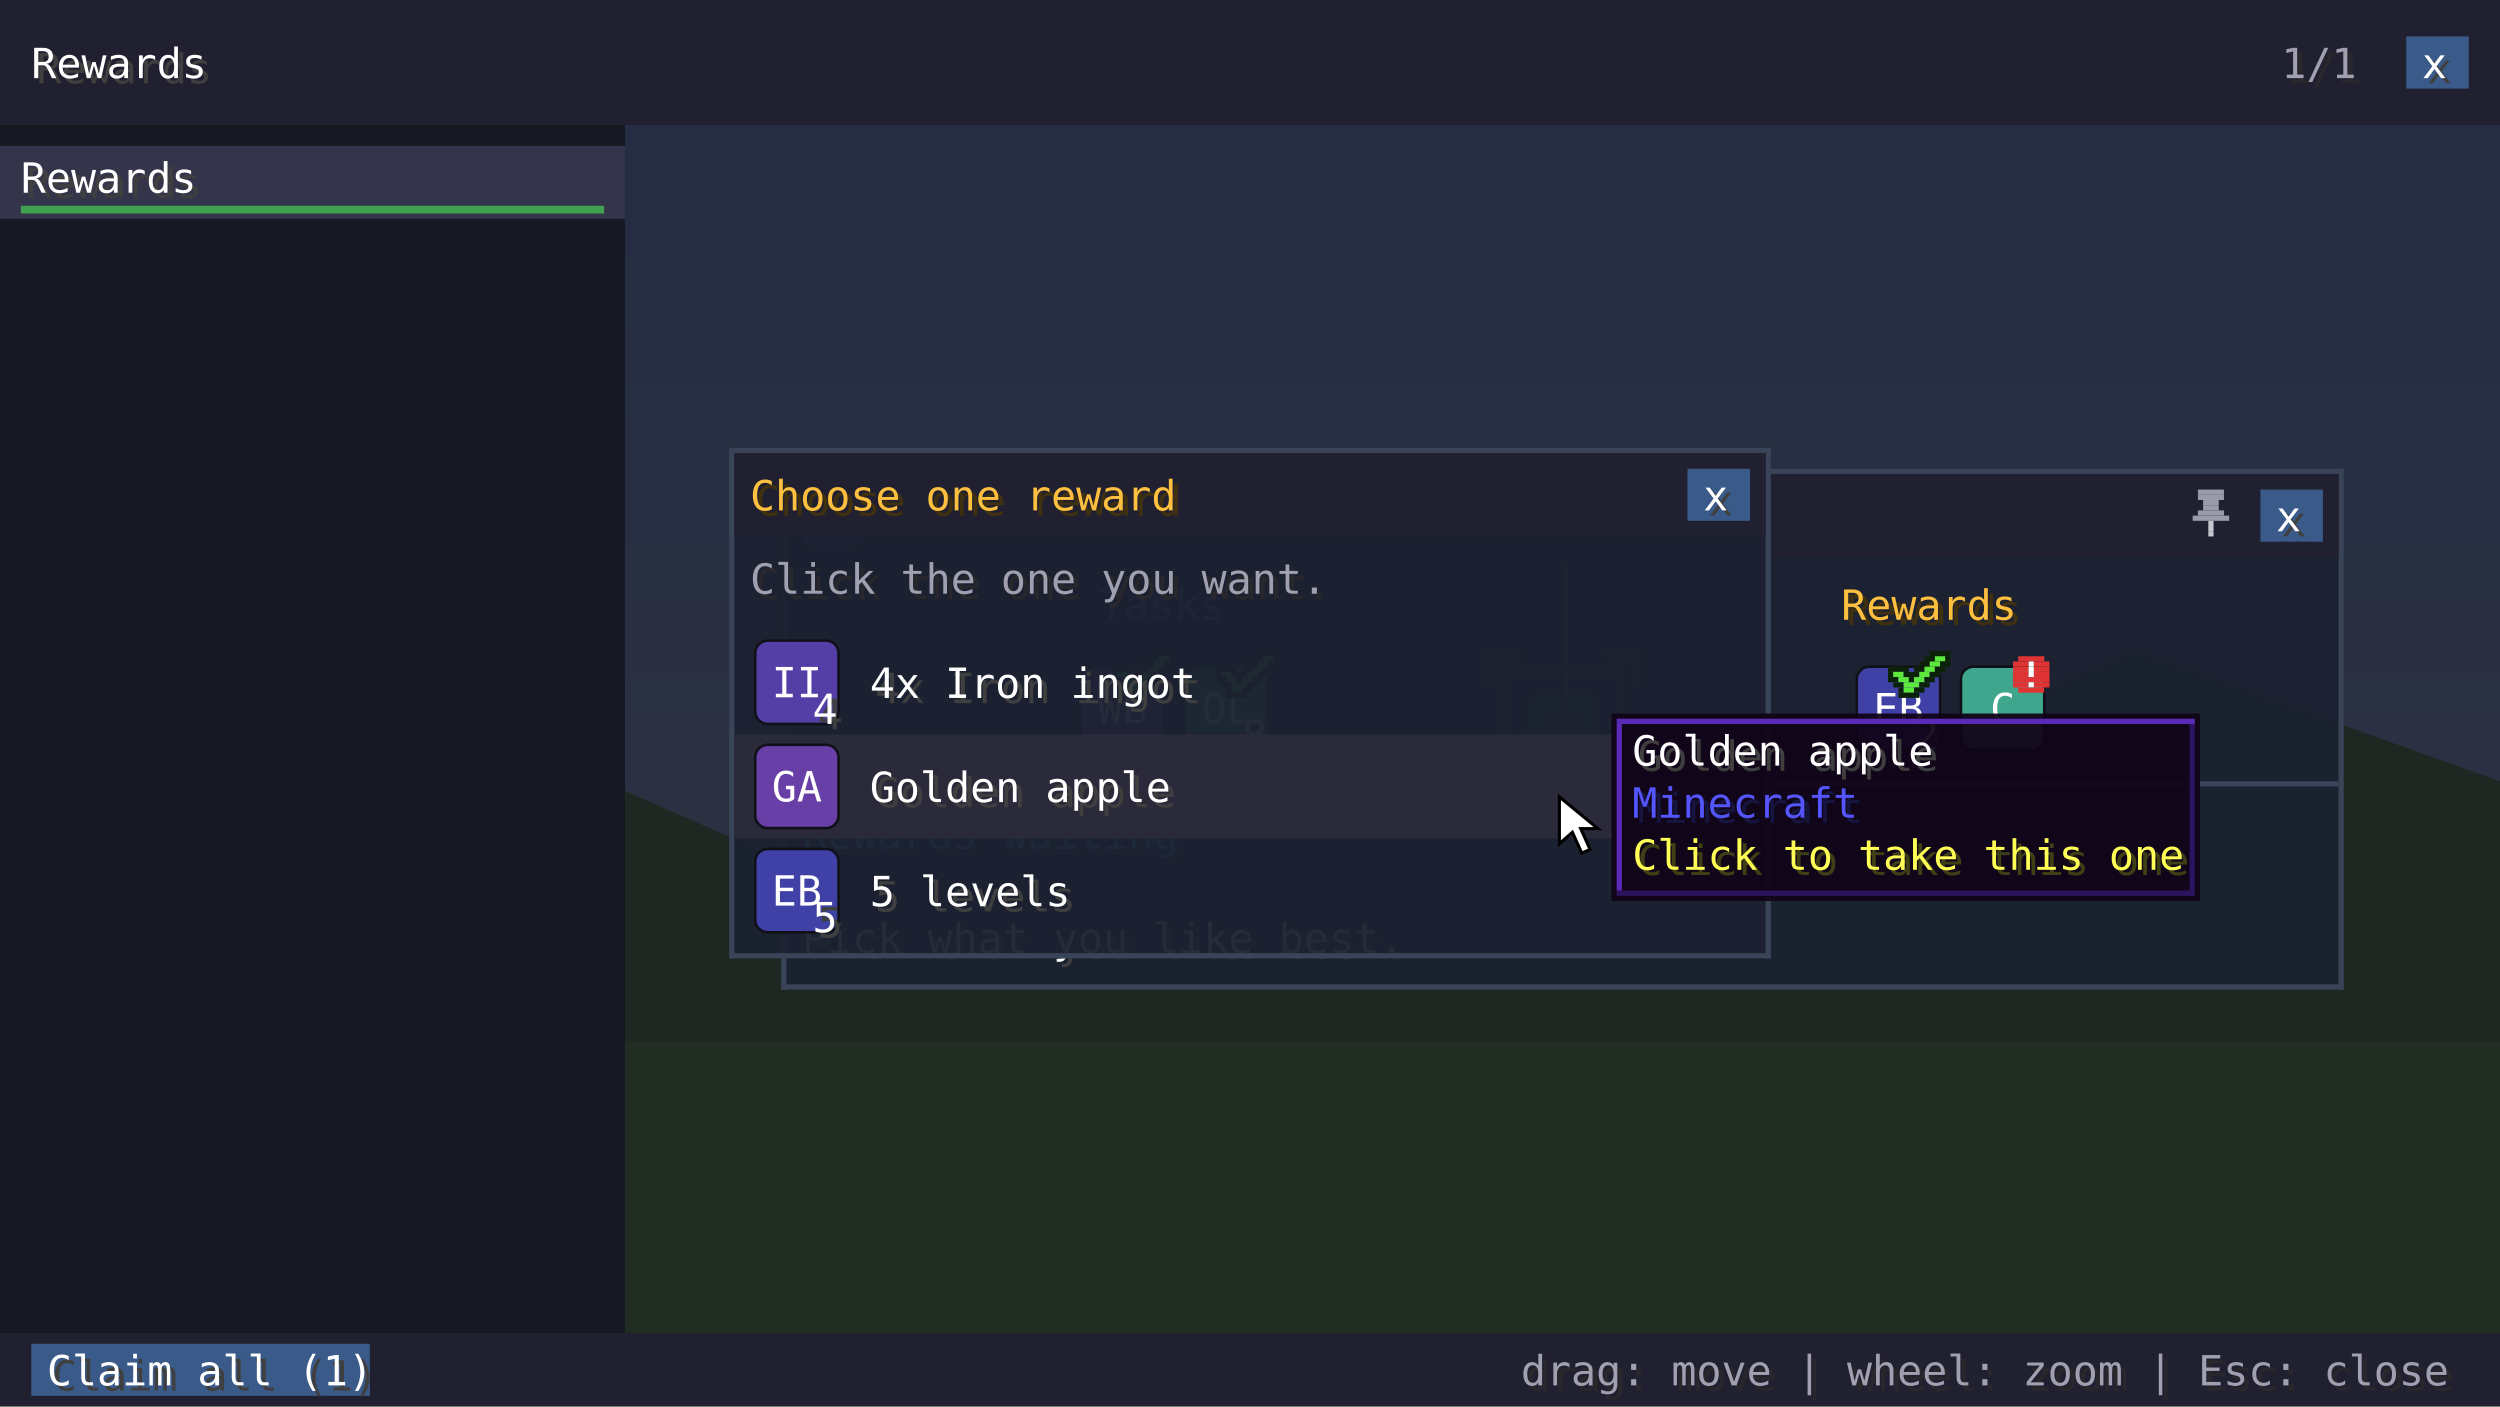
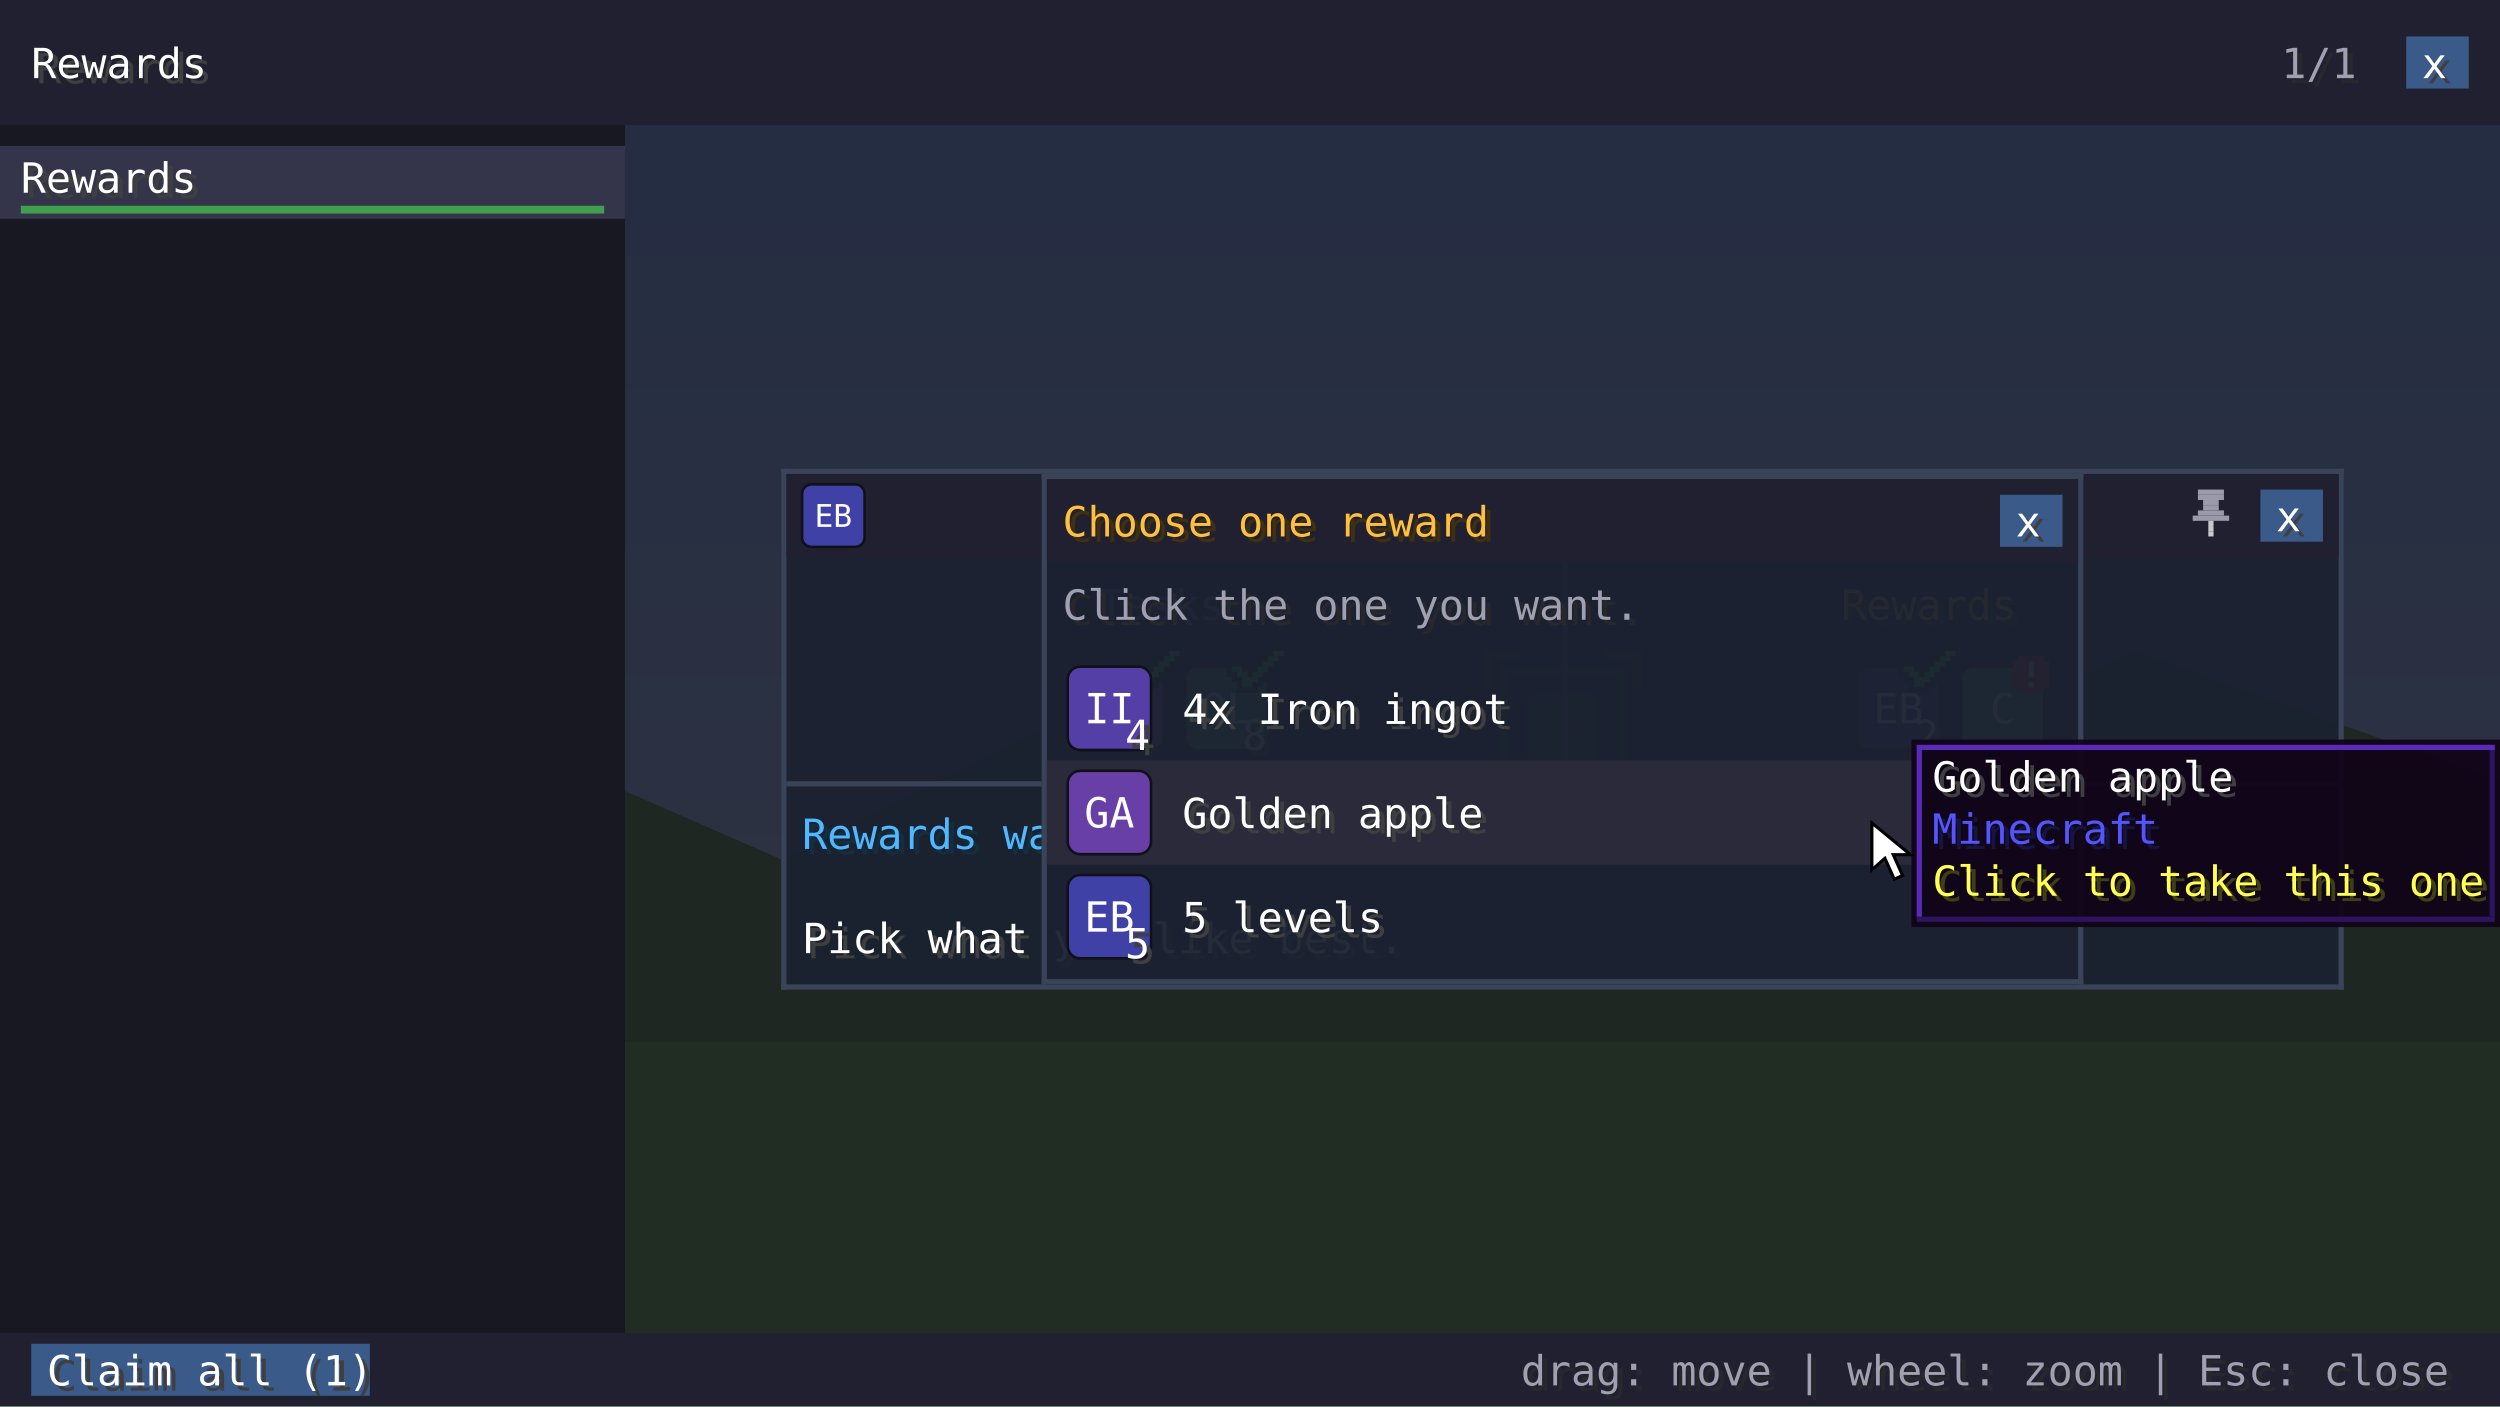
<svg xmlns="http://www.w3.org/2000/svg" viewBox="0 0 480 270" width="960" height="540" font-family="Consolas, 'DejaVu Sans Mono', monospace">
  <defs>
    <linearGradient id="sky" x1="0" y1="0" x2="0" y2="1">
      <stop offset="0" stop-color="#78a7ff" />
      <stop offset="1" stop-color="#c8dcff" />
    </linearGradient>
  </defs>
  <rect width="480" height="270" fill="url(#sky)" />
  <path d="M0 170 L70 130 L150 165 L240 120 L330 160 L410 125 L480 150 L480 270 L0 270 Z" fill="#5d8f4a" />
  <rect y="200" width="480" height="70" fill="#6aa84f" />
  <rect x="0.00" y="0.00" width="480.00" height="270.00" fill="#101018" fill-opacity="0.816" />
  <polygon points="288.00,152.00 312.00,152.00 312.00,128.00 288.00,128.00" fill="#50b8ff" fill-opacity="1.000" />
  <polygon points="289.50,150.50 310.50,150.50 310.50,129.50 289.50,129.50" fill="#262632" fill-opacity="1.000" />
  <rect x="292.80" y="132.80" width="14.40" height="14.40" rx="2.16" fill="hsl(239, 45%, 45%)" stroke="#101018" stroke-width="0.5" />
  <text x="300.00" y="142.59" font-size="7.20" text-anchor="middle" fill="#ffffff">EB</text>
  <rect x="284.82" y="124.82" width="7.20" height="1.68" fill="#ffffff" fill-opacity="1.000" />
  <rect x="284.82" y="124.82" width="1.68" height="7.20" fill="#ffffff" fill-opacity="1.000" />
  <rect x="307.98" y="124.82" width="7.20" height="1.68" fill="#ffffff" fill-opacity="1.000" />
  <rect x="313.50" y="124.82" width="1.68" height="7.20" fill="#ffffff" fill-opacity="1.000" />
  <rect x="284.82" y="153.50" width="7.20" height="1.68" fill="#ffffff" fill-opacity="1.000" />
  <rect x="284.82" y="147.98" width="1.68" height="7.20" fill="#ffffff" fill-opacity="1.000" />
  <rect x="307.98" y="153.50" width="7.20" height="1.68" fill="#ffffff" fill-opacity="1.000" />
  <rect x="313.50" y="147.98" width="1.68" height="7.20" fill="#ffffff" fill-opacity="1.000" />
  <rect x="0.00" y="24.00" width="120.00" height="232.00" fill="#181822" fill-opacity="1.000" />
  <rect x="0.00" y="28.00" width="120.00" height="14.00" fill="#34344a" fill-opacity="1.000" />
  <text x="5.00" y="38.00" font-size="8" textLength="42.00" lengthAdjust="spacingAndGlyphs" fill="#3f3f3f">Rewards</text>
  <text x="4.00" y="37.00" font-size="8" textLength="42.00" lengthAdjust="spacingAndGlyphs" fill="#ffffff">Rewards</text>
  <rect x="4.00" y="39.50" width="112.00" height="1.50" fill="#30303c" fill-opacity="1.000" />
  <rect x="4.00" y="39.50" width="112.00" height="1.50" fill="#40a050" fill-opacity="1.000" />
  <rect x="0.00" y="0.00" width="480.00" height="24.00" fill="#202030" fill-opacity="1.000" />
  <rect x="462.00" y="7.00" width="12.00" height="10.00" fill="#3a5a8a" fill-opacity="1.000" />
  <text x="466.00" y="16.00" font-size="8" textLength="6.00" lengthAdjust="spacingAndGlyphs" fill="#3f3f3f">x</text>
  <text x="465.00" y="15.00" font-size="8" textLength="6.00" lengthAdjust="spacingAndGlyphs" fill="#ffffff">x</text>
  <text x="439.00" y="16.00" font-size="8" textLength="18.00" lengthAdjust="spacingAndGlyphs" fill="#28282c">1/1</text>
  <text x="438.00" y="15.00" font-size="8" textLength="18.00" lengthAdjust="spacingAndGlyphs" fill="#a0a0b0">1/1</text>
  <text x="7.00" y="16.00" font-size="8" textLength="42.00" lengthAdjust="spacingAndGlyphs" fill="#3f3f3f">Rewards</text>
  <text x="6.00" y="15.00" font-size="8" textLength="42.00" lengthAdjust="spacingAndGlyphs" fill="#ffffff">Rewards</text>
  <rect x="0.00" y="256.00" width="480.00" height="14.00" fill="#202030" fill-opacity="1.000" />
  <rect x="6.00" y="258.00" width="65.00" height="10.00" fill="#3a5a8a" fill-opacity="1.000" />
  <text x="10.00" y="267.00" font-size="8" textLength="59.00" lengthAdjust="spacingAndGlyphs" fill="#3f3f3f">Claim all (1)</text>
  <text x="9.00" y="266.00" font-size="8" textLength="59.00" lengthAdjust="spacingAndGlyphs" fill="#ffffff">Claim all (1)</text>
  <text x="293.00" y="267.00" font-size="8" textLength="182.00" lengthAdjust="spacingAndGlyphs" fill="#28282c">drag: move | wheel: zoom | Esc: close</text>
  <text x="292.00" y="266.00" font-size="8" textLength="182.00" lengthAdjust="spacingAndGlyphs" fill="#a0a0b0">drag: move | wheel: zoom | Esc: close</text>
  <rect x="150.00" y="90.00" width="300.00" height="100.00" fill="#1c2230" fill-opacity="0.957" />
  <rect x="150.00" y="90.00" width="300.00" height="1.00" fill="#3a4458" fill-opacity="1.000" />
  <rect x="150.00" y="189.00" width="300.00" height="1.00" fill="#3a4458" fill-opacity="1.000" />
  <rect x="150.00" y="90.00" width="1.00" height="100.00" fill="#3a4458" fill-opacity="1.000" />
  <rect x="449.00" y="90.00" width="1.00" height="100.00" fill="#3a4458" fill-opacity="1.000" />
  <rect x="151.00" y="91.00" width="298.00" height="16.00" fill="#202030" fill-opacity="1.000" />
  <rect x="154.00" y="93.00" width="12.00" height="12.00" rx="1.80" fill="hsl(239, 45%, 45%)" stroke="#101018" stroke-width="0.5" />
  <text x="160.00" y="101.16" font-size="6.00" text-anchor="middle" fill="#ffffff">EB</text>
  <rect x="434.00" y="94.00" width="12.00" height="10.00" fill="#3a5a8a" fill-opacity="1.000" />
  <text x="438.00" y="103.00" font-size="8" textLength="6.00" lengthAdjust="spacingAndGlyphs" fill="#3f3f3f">x</text>
  <text x="437.00" y="102.00" font-size="8" textLength="6.00" lengthAdjust="spacingAndGlyphs" fill="#ffffff">x</text>
  <rect x="422.00" y="94.00" width="5.00" height="1.00" fill="#9a9aaa" fill-opacity="1.000" />
  <rect x="422.00" y="95.00" width="5.00" height="1.00" fill="#9a9aaa" fill-opacity="1.000" />
  <rect x="423.00" y="96.00" width="3.00" height="1.00" fill="#9a9aaa" fill-opacity="1.000" />
  <rect x="423.00" y="97.00" width="3.00" height="1.00" fill="#9a9aaa" fill-opacity="1.000" />
  <rect x="422.00" y="98.00" width="5.00" height="1.00" fill="#9a9aaa" fill-opacity="1.000" />
  <rect x="421.00" y="99.00" width="7.00" height="1.00" fill="#9a9aaa" fill-opacity="1.000" />
  <rect x="424.00" y="100.00" width="1.00" height="1.00" fill="#c8c8d0" fill-opacity="1.000" />
  <rect x="424.00" y="101.00" width="1.00" height="1.00" fill="#c8c8d0" fill-opacity="1.000" />
  <rect x="424.00" y="102.00" width="1.00" height="1.00" fill="#c8c8d0" fill-opacity="1.000" />
  <text x="269.50" y="103.00" font-size="8" textLength="48.00" lengthAdjust="spacingAndGlyphs" fill="#3f3f3f">Seasoned</text>
  <text x="268.50" y="102.00" font-size="8" textLength="48.00" lengthAdjust="spacingAndGlyphs" fill="#ffffff">Seasoned</text>
  <rect x="300.00" y="108.00" width="1.00" height="42.00" fill="#3a4458" fill-opacity="1.000" />
  <rect x="151.00" y="150.00" width="298.00" height="1.00" fill="#3a4458" fill-opacity="1.000" />
  <text x="212.00" y="120.00" font-size="8" textLength="29.00" lengthAdjust="spacingAndGlyphs" fill="#1f1f3f">Tasks</text>
  <text x="211.00" y="119.00" font-size="8" textLength="29.00" lengthAdjust="spacingAndGlyphs" fill="#7c7cff">Tasks</text>
  <rect x="207.50" y="128.00" width="16.00" height="16.00" rx="2.40" fill="hsl(268, 45%, 45%)" stroke="#101018" stroke-width="0.5" />
  <text x="215.50" y="138.88" font-size="8.00" text-anchor="middle" fill="#ffffff">WB</text>
-   <rect x="221.50" y="125.00" width="4.00" height="1.00" fill="#0c2208" fill-opacity="1.000" />
-   <rect x="220.50" y="126.00" width="2.00" height="1.00" fill="#0c2208" fill-opacity="1.000" />
-   <rect x="222.50" y="126.00" width="2.00" height="1.00" fill="#5ce83c" fill-opacity="1.000" />
-   <rect x="224.50" y="126.00" width="1.00" height="1.00" fill="#0c2208" fill-opacity="1.000" />
-   <rect x="219.50" y="127.00" width="2.00" height="1.00" fill="#0c2208" fill-opacity="1.000" />
-   <rect x="221.50" y="127.00" width="2.00" height="1.00" fill="#5ce83c" fill-opacity="1.000" />
-   <rect x="223.50" y="127.00" width="2.00" height="1.00" fill="#0c2208" fill-opacity="1.000" />
-   <rect x="213.50" y="128.00" width="4.00" height="1.00" fill="#0c2208" fill-opacity="1.000" />
-   <rect x="218.50" y="128.00" width="2.00" height="1.00" fill="#0c2208" fill-opacity="1.000" />
-   <rect x="220.50" y="128.00" width="2.00" height="1.00" fill="#5ce83c" fill-opacity="1.000" />
-   <rect x="222.50" y="128.00" width="2.00" height="1.00" fill="#0c2208" fill-opacity="1.000" />
-   <rect x="213.50" y="129.00" width="1.00" height="1.00" fill="#0c2208" fill-opacity="1.000" />
-   <rect x="214.50" y="129.00" width="2.00" height="1.00" fill="#5ce83c" fill-opacity="1.000" />
-   <rect x="216.50" y="129.00" width="3.00" height="1.00" fill="#0c2208" fill-opacity="1.000" />
-   <rect x="219.50" y="129.00" width="2.00" height="1.00" fill="#5ce83c" fill-opacity="1.000" />
-   <rect x="221.50" y="129.00" width="2.00" height="1.00" fill="#0c2208" fill-opacity="1.000" />
-   <rect x="213.50" y="130.00" width="2.00" height="1.00" fill="#0c2208" fill-opacity="1.000" />
-   <rect x="215.50" y="130.00" width="2.00" height="1.00" fill="#5ce83c" fill-opacity="1.000" />
-   <rect x="217.50" y="130.00" width="1.00" height="1.00" fill="#0c2208" fill-opacity="1.000" />
-   <rect x="218.50" y="130.00" width="2.00" height="1.00" fill="#5ce83c" fill-opacity="1.000" />
-   <rect x="220.50" y="130.00" width="2.00" height="1.00" fill="#0c2208" fill-opacity="1.000" />
-   <rect x="214.50" y="131.00" width="2.00" height="1.00" fill="#0c2208" fill-opacity="1.000" />
-   <rect x="216.50" y="131.00" width="3.00" height="1.00" fill="#5ce83c" fill-opacity="1.000" />
-   <rect x="219.50" y="131.00" width="2.00" height="1.00" fill="#0c2208" fill-opacity="1.000" />
-   <rect x="215.50" y="132.00" width="1.00" height="1.00" fill="#0c2208" fill-opacity="1.000" />
-   <rect x="216.50" y="132.00" width="2.00" height="1.00" fill="#5ce83c" fill-opacity="1.000" />
-   <rect x="218.50" y="132.00" width="2.00" height="1.00" fill="#0c2208" fill-opacity="1.000" />
-   <rect x="215.50" y="133.00" width="4.00" height="1.00" fill="#0c2208" fill-opacity="1.000" />
+   <rect x="223.50" y="124.00" width="4.00" height="1.00" fill="#0c2208" fill-opacity="1.000" />
+   <rect x="222.50" y="125.00" width="2.00" height="1.00" fill="#0c2208" fill-opacity="1.000" />
+   <rect x="224.50" y="125.00" width="2.00" height="1.00" fill="#5ce83c" fill-opacity="1.000" />
+   <rect x="226.50" y="125.00" width="1.00" height="1.00" fill="#0c2208" fill-opacity="1.000" />
+   <rect x="221.50" y="126.00" width="2.00" height="1.00" fill="#0c2208" fill-opacity="1.000" />
+   <rect x="223.50" y="126.00" width="2.00" height="1.00" fill="#5ce83c" fill-opacity="1.000" />
+   <rect x="225.50" y="126.00" width="2.00" height="1.00" fill="#0c2208" fill-opacity="1.000" />
+   <rect x="215.50" y="127.00" width="4.00" height="1.00" fill="#0c2208" fill-opacity="1.000" />
+   <rect x="220.50" y="127.00" width="2.00" height="1.00" fill="#0c2208" fill-opacity="1.000" />
+   <rect x="222.50" y="127.00" width="2.00" height="1.00" fill="#5ce83c" fill-opacity="1.000" />
+   <rect x="224.50" y="127.00" width="2.00" height="1.00" fill="#0c2208" fill-opacity="1.000" />
+   <rect x="215.50" y="128.00" width="1.00" height="1.00" fill="#0c2208" fill-opacity="1.000" />
+   <rect x="216.50" y="128.00" width="2.00" height="1.00" fill="#5ce83c" fill-opacity="1.000" />
+   <rect x="218.50" y="128.00" width="3.00" height="1.00" fill="#0c2208" fill-opacity="1.000" />
+   <rect x="221.50" y="128.00" width="2.00" height="1.00" fill="#5ce83c" fill-opacity="1.000" />
+   <rect x="223.50" y="128.00" width="2.00" height="1.00" fill="#0c2208" fill-opacity="1.000" />
+   <rect x="215.50" y="129.00" width="2.00" height="1.00" fill="#0c2208" fill-opacity="1.000" />
+   <rect x="217.50" y="129.00" width="2.00" height="1.00" fill="#5ce83c" fill-opacity="1.000" />
+   <rect x="219.50" y="129.00" width="1.00" height="1.00" fill="#0c2208" fill-opacity="1.000" />
+   <rect x="220.50" y="129.00" width="2.00" height="1.00" fill="#5ce83c" fill-opacity="1.000" />
+   <rect x="222.50" y="129.00" width="2.00" height="1.00" fill="#0c2208" fill-opacity="1.000" />
+   <rect x="216.50" y="130.00" width="2.00" height="1.00" fill="#0c2208" fill-opacity="1.000" />
+   <rect x="218.50" y="130.00" width="3.00" height="1.00" fill="#5ce83c" fill-opacity="1.000" />
+   <rect x="221.50" y="130.00" width="2.00" height="1.00" fill="#0c2208" fill-opacity="1.000" />
+   <rect x="217.50" y="131.00" width="1.00" height="1.00" fill="#0c2208" fill-opacity="1.000" />
+   <rect x="218.50" y="131.00" width="2.00" height="1.00" fill="#5ce83c" fill-opacity="1.000" />
+   <rect x="220.50" y="131.00" width="2.00" height="1.00" fill="#0c2208" fill-opacity="1.000" />
+   <rect x="217.50" y="132.00" width="4.00" height="1.00" fill="#0c2208" fill-opacity="1.000" />
  <rect x="227.50" y="128.00" width="16.00" height="16.00" rx="2.40" fill="hsl(170, 45%, 45%)" stroke="#101018" stroke-width="0.5" />
  <text x="235.50" y="138.88" font-size="8.00" text-anchor="middle" fill="#ffffff">OL</text>
  <text x="239.50" y="145.00" font-size="8" textLength="6.00" lengthAdjust="spacingAndGlyphs" fill="#3f3f3f">8</text>
  <text x="238.50" y="144.00" font-size="8" textLength="6.00" lengthAdjust="spacingAndGlyphs" fill="#ffffff">8</text>
-   <rect x="241.50" y="125.00" width="4.00" height="1.00" fill="#0c2208" fill-opacity="1.000" />
-   <rect x="240.50" y="126.00" width="2.00" height="1.00" fill="#0c2208" fill-opacity="1.000" />
-   <rect x="242.50" y="126.00" width="2.00" height="1.00" fill="#5ce83c" fill-opacity="1.000" />
-   <rect x="244.50" y="126.00" width="1.00" height="1.00" fill="#0c2208" fill-opacity="1.000" />
-   <rect x="239.50" y="127.00" width="2.00" height="1.00" fill="#0c2208" fill-opacity="1.000" />
-   <rect x="241.50" y="127.00" width="2.00" height="1.00" fill="#5ce83c" fill-opacity="1.000" />
-   <rect x="243.50" y="127.00" width="2.00" height="1.00" fill="#0c2208" fill-opacity="1.000" />
-   <rect x="233.50" y="128.00" width="4.00" height="1.00" fill="#0c2208" fill-opacity="1.000" />
-   <rect x="238.50" y="128.00" width="2.00" height="1.00" fill="#0c2208" fill-opacity="1.000" />
-   <rect x="240.50" y="128.00" width="2.00" height="1.00" fill="#5ce83c" fill-opacity="1.000" />
-   <rect x="242.50" y="128.00" width="2.00" height="1.00" fill="#0c2208" fill-opacity="1.000" />
-   <rect x="233.50" y="129.00" width="1.00" height="1.00" fill="#0c2208" fill-opacity="1.000" />
-   <rect x="234.50" y="129.00" width="2.00" height="1.00" fill="#5ce83c" fill-opacity="1.000" />
-   <rect x="236.50" y="129.00" width="3.00" height="1.00" fill="#0c2208" fill-opacity="1.000" />
-   <rect x="239.50" y="129.00" width="2.00" height="1.00" fill="#5ce83c" fill-opacity="1.000" />
-   <rect x="241.50" y="129.00" width="2.00" height="1.00" fill="#0c2208" fill-opacity="1.000" />
-   <rect x="233.50" y="130.00" width="2.00" height="1.00" fill="#0c2208" fill-opacity="1.000" />
-   <rect x="235.50" y="130.00" width="2.00" height="1.00" fill="#5ce83c" fill-opacity="1.000" />
-   <rect x="237.50" y="130.00" width="1.00" height="1.00" fill="#0c2208" fill-opacity="1.000" />
-   <rect x="238.50" y="130.00" width="2.00" height="1.00" fill="#5ce83c" fill-opacity="1.000" />
-   <rect x="240.50" y="130.00" width="2.00" height="1.00" fill="#0c2208" fill-opacity="1.000" />
-   <rect x="234.50" y="131.00" width="2.00" height="1.00" fill="#0c2208" fill-opacity="1.000" />
-   <rect x="236.50" y="131.00" width="3.00" height="1.00" fill="#5ce83c" fill-opacity="1.000" />
-   <rect x="239.50" y="131.00" width="2.00" height="1.00" fill="#0c2208" fill-opacity="1.000" />
-   <rect x="235.50" y="132.00" width="1.00" height="1.00" fill="#0c2208" fill-opacity="1.000" />
-   <rect x="236.50" y="132.00" width="2.00" height="1.00" fill="#5ce83c" fill-opacity="1.000" />
-   <rect x="238.50" y="132.00" width="2.00" height="1.00" fill="#0c2208" fill-opacity="1.000" />
-   <rect x="235.50" y="133.00" width="4.00" height="1.00" fill="#0c2208" fill-opacity="1.000" />
+   <rect x="243.50" y="124.00" width="4.00" height="1.00" fill="#0c2208" fill-opacity="1.000" />
+   <rect x="242.50" y="125.00" width="2.00" height="1.00" fill="#0c2208" fill-opacity="1.000" />
+   <rect x="244.50" y="125.00" width="2.00" height="1.00" fill="#5ce83c" fill-opacity="1.000" />
+   <rect x="246.50" y="125.00" width="1.00" height="1.00" fill="#0c2208" fill-opacity="1.000" />
+   <rect x="241.50" y="126.00" width="2.00" height="1.00" fill="#0c2208" fill-opacity="1.000" />
+   <rect x="243.50" y="126.00" width="2.00" height="1.00" fill="#5ce83c" fill-opacity="1.000" />
+   <rect x="245.50" y="126.00" width="2.00" height="1.00" fill="#0c2208" fill-opacity="1.000" />
+   <rect x="235.50" y="127.00" width="4.00" height="1.00" fill="#0c2208" fill-opacity="1.000" />
+   <rect x="240.50" y="127.00" width="2.00" height="1.00" fill="#0c2208" fill-opacity="1.000" />
+   <rect x="242.50" y="127.00" width="2.00" height="1.00" fill="#5ce83c" fill-opacity="1.000" />
+   <rect x="244.50" y="127.00" width="2.00" height="1.00" fill="#0c2208" fill-opacity="1.000" />
+   <rect x="235.50" y="128.00" width="1.00" height="1.00" fill="#0c2208" fill-opacity="1.000" />
+   <rect x="236.50" y="128.00" width="2.00" height="1.00" fill="#5ce83c" fill-opacity="1.000" />
+   <rect x="238.50" y="128.00" width="3.00" height="1.00" fill="#0c2208" fill-opacity="1.000" />
+   <rect x="241.50" y="128.00" width="2.00" height="1.00" fill="#5ce83c" fill-opacity="1.000" />
+   <rect x="243.50" y="128.00" width="2.00" height="1.00" fill="#0c2208" fill-opacity="1.000" />
+   <rect x="235.50" y="129.00" width="2.00" height="1.00" fill="#0c2208" fill-opacity="1.000" />
+   <rect x="237.50" y="129.00" width="2.00" height="1.00" fill="#5ce83c" fill-opacity="1.000" />
+   <rect x="239.50" y="129.00" width="1.00" height="1.00" fill="#0c2208" fill-opacity="1.000" />
+   <rect x="240.50" y="129.00" width="2.00" height="1.00" fill="#5ce83c" fill-opacity="1.000" />
+   <rect x="242.50" y="129.00" width="2.00" height="1.00" fill="#0c2208" fill-opacity="1.000" />
+   <rect x="236.50" y="130.00" width="2.00" height="1.00" fill="#0c2208" fill-opacity="1.000" />
+   <rect x="238.50" y="130.00" width="3.00" height="1.00" fill="#5ce83c" fill-opacity="1.000" />
+   <rect x="241.50" y="130.00" width="2.00" height="1.00" fill="#0c2208" fill-opacity="1.000" />
+   <rect x="237.50" y="131.00" width="1.00" height="1.00" fill="#0c2208" fill-opacity="1.000" />
+   <rect x="238.50" y="131.00" width="2.00" height="1.00" fill="#5ce83c" fill-opacity="1.000" />
+   <rect x="240.50" y="131.00" width="2.00" height="1.00" fill="#0c2208" fill-opacity="1.000" />
+   <rect x="237.50" y="132.00" width="4.00" height="1.00" fill="#0c2208" fill-opacity="1.000" />
  <text x="354.50" y="120.00" font-size="8" textLength="42.00" lengthAdjust="spacingAndGlyphs" fill="#3f3010">Rewards</text>
  <text x="353.50" y="119.00" font-size="8" textLength="42.00" lengthAdjust="spacingAndGlyphs" fill="#ffc040">Rewards</text>
  <rect x="356.50" y="128.00" width="16.00" height="16.00" rx="2.40" fill="hsl(239, 45%, 45%)" stroke="#101018" stroke-width="0.5" />
  <text x="364.50" y="138.88" font-size="8.00" text-anchor="middle" fill="#ffffff">EB</text>
  <text x="368.50" y="145.00" font-size="8" textLength="6.00" lengthAdjust="spacingAndGlyphs" fill="#3f3f3f">2</text>
  <text x="367.50" y="144.00" font-size="8" textLength="6.00" lengthAdjust="spacingAndGlyphs" fill="#ffffff">2</text>
-   <rect x="370.50" y="125.00" width="4.00" height="1.00" fill="#0c2208" fill-opacity="1.000" />
-   <rect x="369.50" y="126.00" width="2.00" height="1.00" fill="#0c2208" fill-opacity="1.000" />
-   <rect x="371.50" y="126.00" width="2.00" height="1.00" fill="#5ce83c" fill-opacity="1.000" />
-   <rect x="373.50" y="126.00" width="1.00" height="1.00" fill="#0c2208" fill-opacity="1.000" />
-   <rect x="368.50" y="127.00" width="2.00" height="1.00" fill="#0c2208" fill-opacity="1.000" />
-   <rect x="370.50" y="127.00" width="2.00" height="1.00" fill="#5ce83c" fill-opacity="1.000" />
-   <rect x="372.50" y="127.00" width="2.00" height="1.00" fill="#0c2208" fill-opacity="1.000" />
-   <rect x="362.50" y="128.00" width="4.00" height="1.00" fill="#0c2208" fill-opacity="1.000" />
-   <rect x="367.50" y="128.00" width="2.00" height="1.00" fill="#0c2208" fill-opacity="1.000" />
-   <rect x="369.50" y="128.00" width="2.00" height="1.00" fill="#5ce83c" fill-opacity="1.000" />
-   <rect x="371.50" y="128.00" width="2.00" height="1.00" fill="#0c2208" fill-opacity="1.000" />
-   <rect x="362.50" y="129.00" width="1.00" height="1.00" fill="#0c2208" fill-opacity="1.000" />
-   <rect x="363.50" y="129.00" width="2.00" height="1.00" fill="#5ce83c" fill-opacity="1.000" />
-   <rect x="365.50" y="129.00" width="3.00" height="1.00" fill="#0c2208" fill-opacity="1.000" />
-   <rect x="368.50" y="129.00" width="2.00" height="1.00" fill="#5ce83c" fill-opacity="1.000" />
-   <rect x="370.50" y="129.00" width="2.00" height="1.00" fill="#0c2208" fill-opacity="1.000" />
-   <rect x="362.50" y="130.00" width="2.00" height="1.00" fill="#0c2208" fill-opacity="1.000" />
-   <rect x="364.50" y="130.00" width="2.00" height="1.00" fill="#5ce83c" fill-opacity="1.000" />
-   <rect x="366.50" y="130.00" width="1.00" height="1.00" fill="#0c2208" fill-opacity="1.000" />
-   <rect x="367.50" y="130.00" width="2.00" height="1.00" fill="#5ce83c" fill-opacity="1.000" />
-   <rect x="369.50" y="130.00" width="2.00" height="1.00" fill="#0c2208" fill-opacity="1.000" />
-   <rect x="363.50" y="131.00" width="2.00" height="1.00" fill="#0c2208" fill-opacity="1.000" />
-   <rect x="365.50" y="131.00" width="3.00" height="1.00" fill="#5ce83c" fill-opacity="1.000" />
-   <rect x="368.50" y="131.00" width="2.00" height="1.00" fill="#0c2208" fill-opacity="1.000" />
-   <rect x="364.50" y="132.00" width="1.00" height="1.00" fill="#0c2208" fill-opacity="1.000" />
-   <rect x="365.50" y="132.00" width="2.00" height="1.00" fill="#5ce83c" fill-opacity="1.000" />
-   <rect x="367.50" y="132.00" width="2.00" height="1.00" fill="#0c2208" fill-opacity="1.000" />
-   <rect x="364.50" y="133.00" width="4.00" height="1.00" fill="#0c2208" fill-opacity="1.000" />
+   <rect x="372.50" y="124.00" width="4.00" height="1.00" fill="#0c2208" fill-opacity="1.000" />
+   <rect x="371.50" y="125.00" width="2.00" height="1.00" fill="#0c2208" fill-opacity="1.000" />
+   <rect x="373.50" y="125.00" width="2.00" height="1.00" fill="#5ce83c" fill-opacity="1.000" />
+   <rect x="375.50" y="125.00" width="1.00" height="1.00" fill="#0c2208" fill-opacity="1.000" />
+   <rect x="370.50" y="126.00" width="2.00" height="1.00" fill="#0c2208" fill-opacity="1.000" />
+   <rect x="372.50" y="126.00" width="2.00" height="1.00" fill="#5ce83c" fill-opacity="1.000" />
+   <rect x="374.50" y="126.00" width="2.00" height="1.00" fill="#0c2208" fill-opacity="1.000" />
+   <rect x="364.50" y="127.00" width="4.00" height="1.00" fill="#0c2208" fill-opacity="1.000" />
+   <rect x="369.50" y="127.00" width="2.00" height="1.00" fill="#0c2208" fill-opacity="1.000" />
+   <rect x="371.50" y="127.00" width="2.00" height="1.00" fill="#5ce83c" fill-opacity="1.000" />
+   <rect x="373.50" y="127.00" width="2.00" height="1.00" fill="#0c2208" fill-opacity="1.000" />
+   <rect x="364.50" y="128.00" width="1.00" height="1.00" fill="#0c2208" fill-opacity="1.000" />
+   <rect x="365.50" y="128.00" width="2.00" height="1.00" fill="#5ce83c" fill-opacity="1.000" />
+   <rect x="367.50" y="128.00" width="3.00" height="1.00" fill="#0c2208" fill-opacity="1.000" />
+   <rect x="370.50" y="128.00" width="2.00" height="1.00" fill="#5ce83c" fill-opacity="1.000" />
+   <rect x="372.50" y="128.00" width="2.00" height="1.00" fill="#0c2208" fill-opacity="1.000" />
+   <rect x="364.50" y="129.00" width="2.00" height="1.00" fill="#0c2208" fill-opacity="1.000" />
+   <rect x="366.50" y="129.00" width="2.00" height="1.00" fill="#5ce83c" fill-opacity="1.000" />
+   <rect x="368.50" y="129.00" width="1.00" height="1.00" fill="#0c2208" fill-opacity="1.000" />
+   <rect x="369.50" y="129.00" width="2.00" height="1.00" fill="#5ce83c" fill-opacity="1.000" />
+   <rect x="371.50" y="129.00" width="2.00" height="1.00" fill="#0c2208" fill-opacity="1.000" />
+   <rect x="365.50" y="130.00" width="2.00" height="1.00" fill="#0c2208" fill-opacity="1.000" />
+   <rect x="367.50" y="130.00" width="3.00" height="1.00" fill="#5ce83c" fill-opacity="1.000" />
+   <rect x="370.50" y="130.00" width="2.00" height="1.00" fill="#0c2208" fill-opacity="1.000" />
+   <rect x="366.50" y="131.00" width="1.00" height="1.00" fill="#0c2208" fill-opacity="1.000" />
+   <rect x="367.50" y="131.00" width="2.00" height="1.00" fill="#5ce83c" fill-opacity="1.000" />
+   <rect x="369.50" y="131.00" width="2.00" height="1.00" fill="#0c2208" fill-opacity="1.000" />
+   <rect x="366.50" y="132.00" width="4.00" height="1.00" fill="#0c2208" fill-opacity="1.000" />
  <rect x="376.50" y="128.00" width="16.00" height="16.00" rx="2.40" fill="hsl(165, 45%, 45%)" stroke="#101018" stroke-width="0.5" />
  <text x="384.50" y="138.88" font-size="8.00" text-anchor="middle" fill="#ffffff">C</text>
  <rect x="387.50" y="126.00" width="5.00" height="1.00" fill="#e03434" fill-opacity="1.000" />
  <rect x="386.50" y="127.00" width="3.00" height="1.00" fill="#e03434" fill-opacity="1.000" />
  <rect x="389.50" y="127.00" width="1.00" height="1.00" fill="#ffffff" fill-opacity="1.000" />
  <rect x="390.50" y="127.00" width="3.00" height="1.00" fill="#e03434" fill-opacity="1.000" />
  <rect x="386.50" y="128.00" width="3.00" height="1.00" fill="#e03434" fill-opacity="1.000" />
  <rect x="389.50" y="128.00" width="1.00" height="1.00" fill="#ffffff" fill-opacity="1.000" />
  <rect x="390.50" y="128.00" width="3.00" height="1.00" fill="#e03434" fill-opacity="1.000" />
  <rect x="386.50" y="129.00" width="3.00" height="1.00" fill="#e03434" fill-opacity="1.000" />
  <rect x="389.50" y="129.00" width="1.00" height="1.00" fill="#ffffff" fill-opacity="1.000" />
  <rect x="390.50" y="129.00" width="3.00" height="1.00" fill="#e03434" fill-opacity="1.000" />
  <rect x="386.50" y="130.00" width="7.00" height="1.00" fill="#e03434" fill-opacity="1.000" />
  <rect x="386.50" y="131.00" width="3.00" height="1.00" fill="#e03434" fill-opacity="1.000" />
  <rect x="389.50" y="131.00" width="1.00" height="1.00" fill="#ffffff" fill-opacity="1.000" />
  <rect x="390.50" y="131.00" width="3.00" height="1.00" fill="#e03434" fill-opacity="1.000" />
  <rect x="387.50" y="132.00" width="5.00" height="1.00" fill="#e03434" fill-opacity="1.000" />
  <text x="155.00" y="164.00" font-size="8" textLength="78.00" lengthAdjust="spacingAndGlyphs" fill="#142e3f">Rewards waiting</text>
  <text x="154.00" y="163.00" font-size="8" textLength="78.00" lengthAdjust="spacingAndGlyphs" fill="#50b8ff">Rewards waiting</text>
  <text x="155.00" y="184.00" font-size="8" textLength="115.00" lengthAdjust="spacingAndGlyphs" fill="#3f3f3f">Pick what you like best.</text>
  <text x="154.00" y="183.00" font-size="8" textLength="115.00" lengthAdjust="spacingAndGlyphs" fill="#ffffff">Pick what you like best.</text>
-   <rect x="140.00" y="86.00" width="200.00" height="98.00" fill="#1c2230" fill-opacity="0.957" />
-   <rect x="140.00" y="86.00" width="200.00" height="1.00" fill="#3a4458" fill-opacity="1.000" />
-   <rect x="140.00" y="183.00" width="200.00" height="1.00" fill="#3a4458" fill-opacity="1.000" />
-   <rect x="140.00" y="86.00" width="1.00" height="98.00" fill="#3a4458" fill-opacity="1.000" />
-   <rect x="339.00" y="86.00" width="1.00" height="98.00" fill="#3a4458" fill-opacity="1.000" />
-   <rect x="141.00" y="87.00" width="198.00" height="16.00" fill="#202030" fill-opacity="1.000" />
-   <rect x="324.00" y="90.00" width="12.00" height="10.00" fill="#3a5a8a" fill-opacity="1.000" />
-   <text x="328.00" y="99.00" font-size="8" textLength="6.00" lengthAdjust="spacingAndGlyphs" fill="#3f3f3f">x</text>
-   <text x="327.00" y="98.00" font-size="8" textLength="6.00" lengthAdjust="spacingAndGlyphs" fill="#ffffff">x</text>
-   <text x="145.00" y="99.00" font-size="8" textLength="98.00" lengthAdjust="spacingAndGlyphs" fill="#3f3010">Choose one reward</text>
-   <text x="144.00" y="98.00" font-size="8" textLength="98.00" lengthAdjust="spacingAndGlyphs" fill="#ffc040">Choose one reward</text>
-   <text x="145.00" y="115.00" font-size="8" textLength="114.00" lengthAdjust="spacingAndGlyphs" fill="#28282c">Click the one you want.</text>
-   <text x="144.00" y="114.00" font-size="8" textLength="114.00" lengthAdjust="spacingAndGlyphs" fill="#a0a0b0">Click the one you want.</text>
-   <rect x="145.00" y="123.00" width="16.00" height="16.00" rx="2.40" fill="hsl(252, 45%, 45%)" stroke="#101018" stroke-width="0.5" />
-   <text x="153.00" y="133.88" font-size="8.00" text-anchor="middle" fill="#ffffff">II</text>
-   <text x="157.00" y="140.00" font-size="8" textLength="6.00" lengthAdjust="spacingAndGlyphs" fill="#3f3f3f">4</text>
-   <text x="156.00" y="139.00" font-size="8" textLength="6.00" lengthAdjust="spacingAndGlyphs" fill="#ffffff">4</text>
-   <text x="168.00" y="135.00" font-size="8" textLength="66.00" lengthAdjust="spacingAndGlyphs" fill="#3f3f3f">4x Iron ingot</text>
-   <text x="167.00" y="134.00" font-size="8" textLength="66.00" lengthAdjust="spacingAndGlyphs" fill="#ffffff">4x Iron ingot</text>
-   <rect x="141.00" y="141.00" width="198.00" height="20.00" fill="#2a2a3a" fill-opacity="1.000" />
-   <rect x="145.00" y="143.00" width="16.00" height="16.00" rx="2.40" fill="hsl(264, 45%, 45%)" stroke="#101018" stroke-width="0.5" />
-   <text x="153.00" y="153.88" font-size="8.00" text-anchor="middle" fill="#ffffff">GA</text>
-   <text x="168.00" y="155.00" font-size="8" textLength="64.00" lengthAdjust="spacingAndGlyphs" fill="#3f3f3f">Golden apple</text>
-   <text x="167.00" y="154.00" font-size="8" textLength="64.00" lengthAdjust="spacingAndGlyphs" fill="#ffffff">Golden apple</text>
-   <rect x="145.00" y="163.00" width="16.00" height="16.00" rx="2.40" fill="hsl(239, 45%, 45%)" stroke="#101018" stroke-width="0.5" />
-   <text x="153.00" y="173.88" font-size="8.00" text-anchor="middle" fill="#ffffff">EB</text>
-   <text x="157.00" y="180.00" font-size="8" textLength="6.00" lengthAdjust="spacingAndGlyphs" fill="#3f3f3f">5</text>
-   <text x="156.00" y="179.00" font-size="8" textLength="6.00" lengthAdjust="spacingAndGlyphs" fill="#ffffff">5</text>
-   <text x="168.00" y="175.00" font-size="8" textLength="40.00" lengthAdjust="spacingAndGlyphs" fill="#3f3f3f">5 levels</text>
-   <text x="167.00" y="174.00" font-size="8" textLength="40.00" lengthAdjust="spacingAndGlyphs" fill="#ffffff">5 levels</text>
-   <rect x="309.40" y="137.00" width="113.00" height="36.00" fill="#100418" fill-opacity="0.941" />
-   <rect x="310.40" y="138.00" width="111.00" height="1.00" fill="#5a2ab8" fill-opacity="1.000" />
-   <rect x="310.40" y="171.00" width="111.00" height="1.00" fill="#2c1460" fill-opacity="1.000" />
-   <rect x="310.40" y="139.00" width="1.00" height="32.00" fill="#5a2ab8" fill-opacity="1.000" />
-   <rect x="420.40" y="139.00" width="1.00" height="32.00" fill="#2c1460" fill-opacity="1.000" />
-   <text x="314.40" y="148.00" font-size="8" textLength="64.00" lengthAdjust="spacingAndGlyphs" fill="#3f3f3f">Golden apple</text>
-   <text x="313.40" y="147.00" font-size="8" textLength="64.00" lengthAdjust="spacingAndGlyphs" fill="#ffffff">Golden apple</text>
-   <text x="314.40" y="158.00" font-size="8" textLength="47.00" lengthAdjust="spacingAndGlyphs" fill="#15153f">Minecraft</text>
-   <text x="313.40" y="157.00" font-size="8" textLength="47.00" lengthAdjust="spacingAndGlyphs" fill="#5555ff">Minecraft</text>
-   <text x="314.40" y="168.00" font-size="8" textLength="105.00" lengthAdjust="spacingAndGlyphs" fill="#3f3f15">Click to take this one</text>
-   <text x="313.40" y="167.00" font-size="8" textLength="105.00" lengthAdjust="spacingAndGlyphs" fill="#ffff55">Click to take this one</text>
-   <path d="M299.40 153.00 l0 9 l2.5 -2.2 l1.8 4 l1.6 -0.7 l-1.8 -4 l3.3 0 Z" fill="#ffffff" stroke="#000000" stroke-width="0.6" />
+   <rect x="200.00" y="91.00" width="200.00" height="98.00" fill="#1c2230" fill-opacity="0.957" />
+   <rect x="200.00" y="91.00" width="200.00" height="1.00" fill="#3a4458" fill-opacity="1.000" />
+   <rect x="200.00" y="188.00" width="200.00" height="1.00" fill="#3a4458" fill-opacity="1.000" />
+   <rect x="200.00" y="91.00" width="1.00" height="98.00" fill="#3a4458" fill-opacity="1.000" />
+   <rect x="399.00" y="91.00" width="1.00" height="98.00" fill="#3a4458" fill-opacity="1.000" />
+   <rect x="201.00" y="92.00" width="198.00" height="16.00" fill="#202030" fill-opacity="1.000" />
+   <rect x="384.00" y="95.00" width="12.00" height="10.00" fill="#3a5a8a" fill-opacity="1.000" />
+   <text x="388.00" y="104.00" font-size="8" textLength="6.00" lengthAdjust="spacingAndGlyphs" fill="#3f3f3f">x</text>
+   <text x="387.00" y="103.00" font-size="8" textLength="6.00" lengthAdjust="spacingAndGlyphs" fill="#ffffff">x</text>
+   <text x="205.00" y="104.00" font-size="8" textLength="98.00" lengthAdjust="spacingAndGlyphs" fill="#3f3010">Choose one reward</text>
+   <text x="204.00" y="103.00" font-size="8" textLength="98.00" lengthAdjust="spacingAndGlyphs" fill="#ffc040">Choose one reward</text>
+   <text x="205.00" y="120.00" font-size="8" textLength="114.00" lengthAdjust="spacingAndGlyphs" fill="#28282c">Click the one you want.</text>
+   <text x="204.00" y="119.00" font-size="8" textLength="114.00" lengthAdjust="spacingAndGlyphs" fill="#a0a0b0">Click the one you want.</text>
+   <rect x="205.00" y="128.00" width="16.00" height="16.00" rx="2.40" fill="hsl(252, 45%, 45%)" stroke="#101018" stroke-width="0.5" />
+   <text x="213.00" y="138.88" font-size="8.00" text-anchor="middle" fill="#ffffff">II</text>
+   <text x="217.00" y="145.00" font-size="8" textLength="6.00" lengthAdjust="spacingAndGlyphs" fill="#3f3f3f">4</text>
+   <text x="216.00" y="144.00" font-size="8" textLength="6.00" lengthAdjust="spacingAndGlyphs" fill="#ffffff">4</text>
+   <text x="228.00" y="140.00" font-size="8" textLength="66.00" lengthAdjust="spacingAndGlyphs" fill="#3f3f3f">4x Iron ingot</text>
+   <text x="227.00" y="139.00" font-size="8" textLength="66.00" lengthAdjust="spacingAndGlyphs" fill="#ffffff">4x Iron ingot</text>
+   <rect x="201.00" y="146.00" width="198.00" height="20.00" fill="#2a2a3a" fill-opacity="1.000" />
+   <rect x="205.00" y="148.00" width="16.00" height="16.00" rx="2.40" fill="hsl(264, 45%, 45%)" stroke="#101018" stroke-width="0.5" />
+   <text x="213.00" y="158.88" font-size="8.00" text-anchor="middle" fill="#ffffff">GA</text>
+   <text x="228.00" y="160.00" font-size="8" textLength="64.00" lengthAdjust="spacingAndGlyphs" fill="#3f3f3f">Golden apple</text>
+   <text x="227.00" y="159.00" font-size="8" textLength="64.00" lengthAdjust="spacingAndGlyphs" fill="#ffffff">Golden apple</text>
+   <rect x="205.00" y="168.00" width="16.00" height="16.00" rx="2.40" fill="hsl(239, 45%, 45%)" stroke="#101018" stroke-width="0.5" />
+   <text x="213.00" y="178.88" font-size="8.00" text-anchor="middle" fill="#ffffff">EB</text>
+   <text x="217.00" y="185.00" font-size="8" textLength="6.00" lengthAdjust="spacingAndGlyphs" fill="#3f3f3f">5</text>
+   <text x="216.00" y="184.00" font-size="8" textLength="6.00" lengthAdjust="spacingAndGlyphs" fill="#ffffff">5</text>
+   <text x="228.00" y="180.00" font-size="8" textLength="40.00" lengthAdjust="spacingAndGlyphs" fill="#3f3f3f">5 levels</text>
+   <text x="227.00" y="179.00" font-size="8" textLength="40.00" lengthAdjust="spacingAndGlyphs" fill="#ffffff">5 levels</text>
+   <rect x="367.00" y="142.00" width="113.00" height="36.00" fill="#100418" fill-opacity="0.941" />
+   <rect x="368.00" y="143.00" width="111.00" height="1.00" fill="#5a2ab8" fill-opacity="1.000" />
+   <rect x="368.00" y="176.00" width="111.00" height="1.00" fill="#2c1460" fill-opacity="1.000" />
+   <rect x="368.00" y="144.00" width="1.00" height="32.00" fill="#5a2ab8" fill-opacity="1.000" />
+   <rect x="478.00" y="144.00" width="1.00" height="32.00" fill="#2c1460" fill-opacity="1.000" />
+   <text x="372.00" y="153.00" font-size="8" textLength="64.00" lengthAdjust="spacingAndGlyphs" fill="#3f3f3f">Golden apple</text>
+   <text x="371.00" y="152.00" font-size="8" textLength="64.00" lengthAdjust="spacingAndGlyphs" fill="#ffffff">Golden apple</text>
+   <text x="372.00" y="163.00" font-size="8" textLength="47.00" lengthAdjust="spacingAndGlyphs" fill="#15153f">Minecraft</text>
+   <text x="371.00" y="162.00" font-size="8" textLength="47.00" lengthAdjust="spacingAndGlyphs" fill="#5555ff">Minecraft</text>
+   <text x="372.00" y="173.00" font-size="8" textLength="105.00" lengthAdjust="spacingAndGlyphs" fill="#3f3f15">Click to take this one</text>
+   <text x="371.00" y="172.00" font-size="8" textLength="105.00" lengthAdjust="spacingAndGlyphs" fill="#ffff55">Click to take this one</text>
+   <path d="M359.40 158.00 l0 9 l2.5 -2.2 l1.8 4 l1.6 -0.7 l-1.8 -4 l3.3 0 Z" fill="#ffffff" stroke="#000000" stroke-width="0.6" />
</svg>
